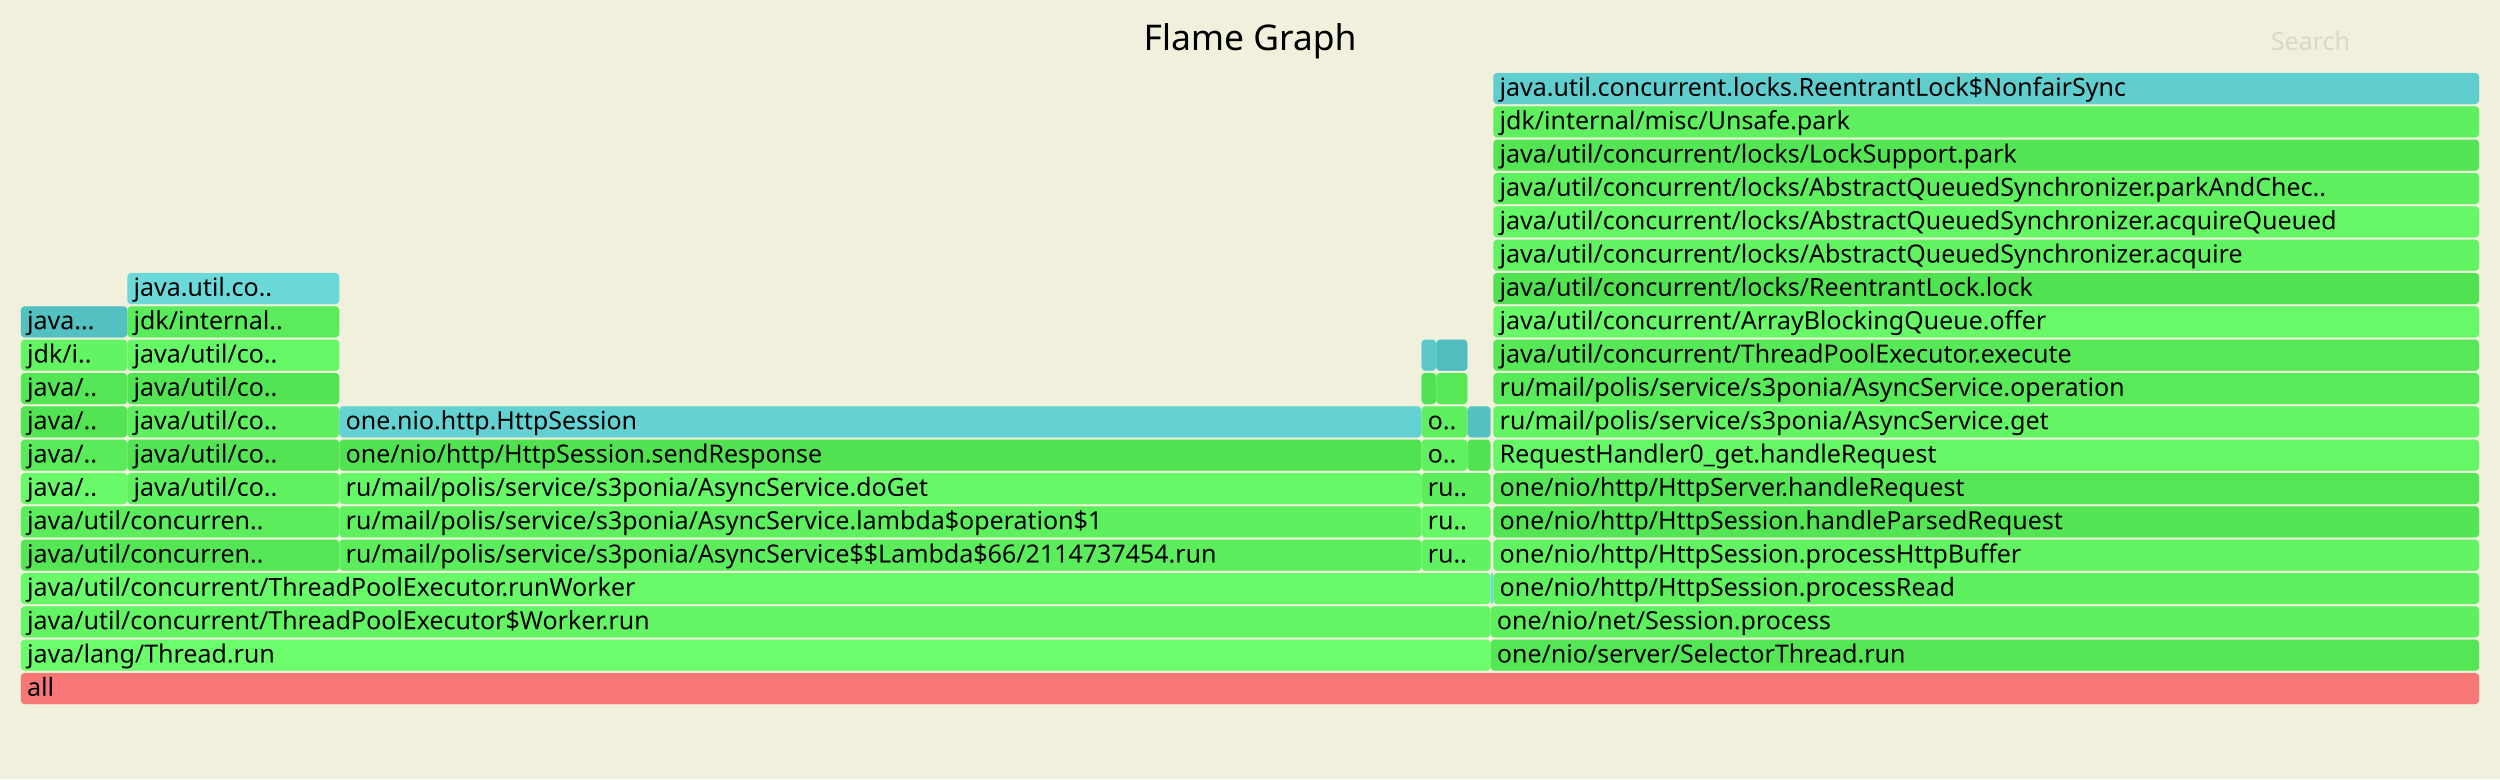
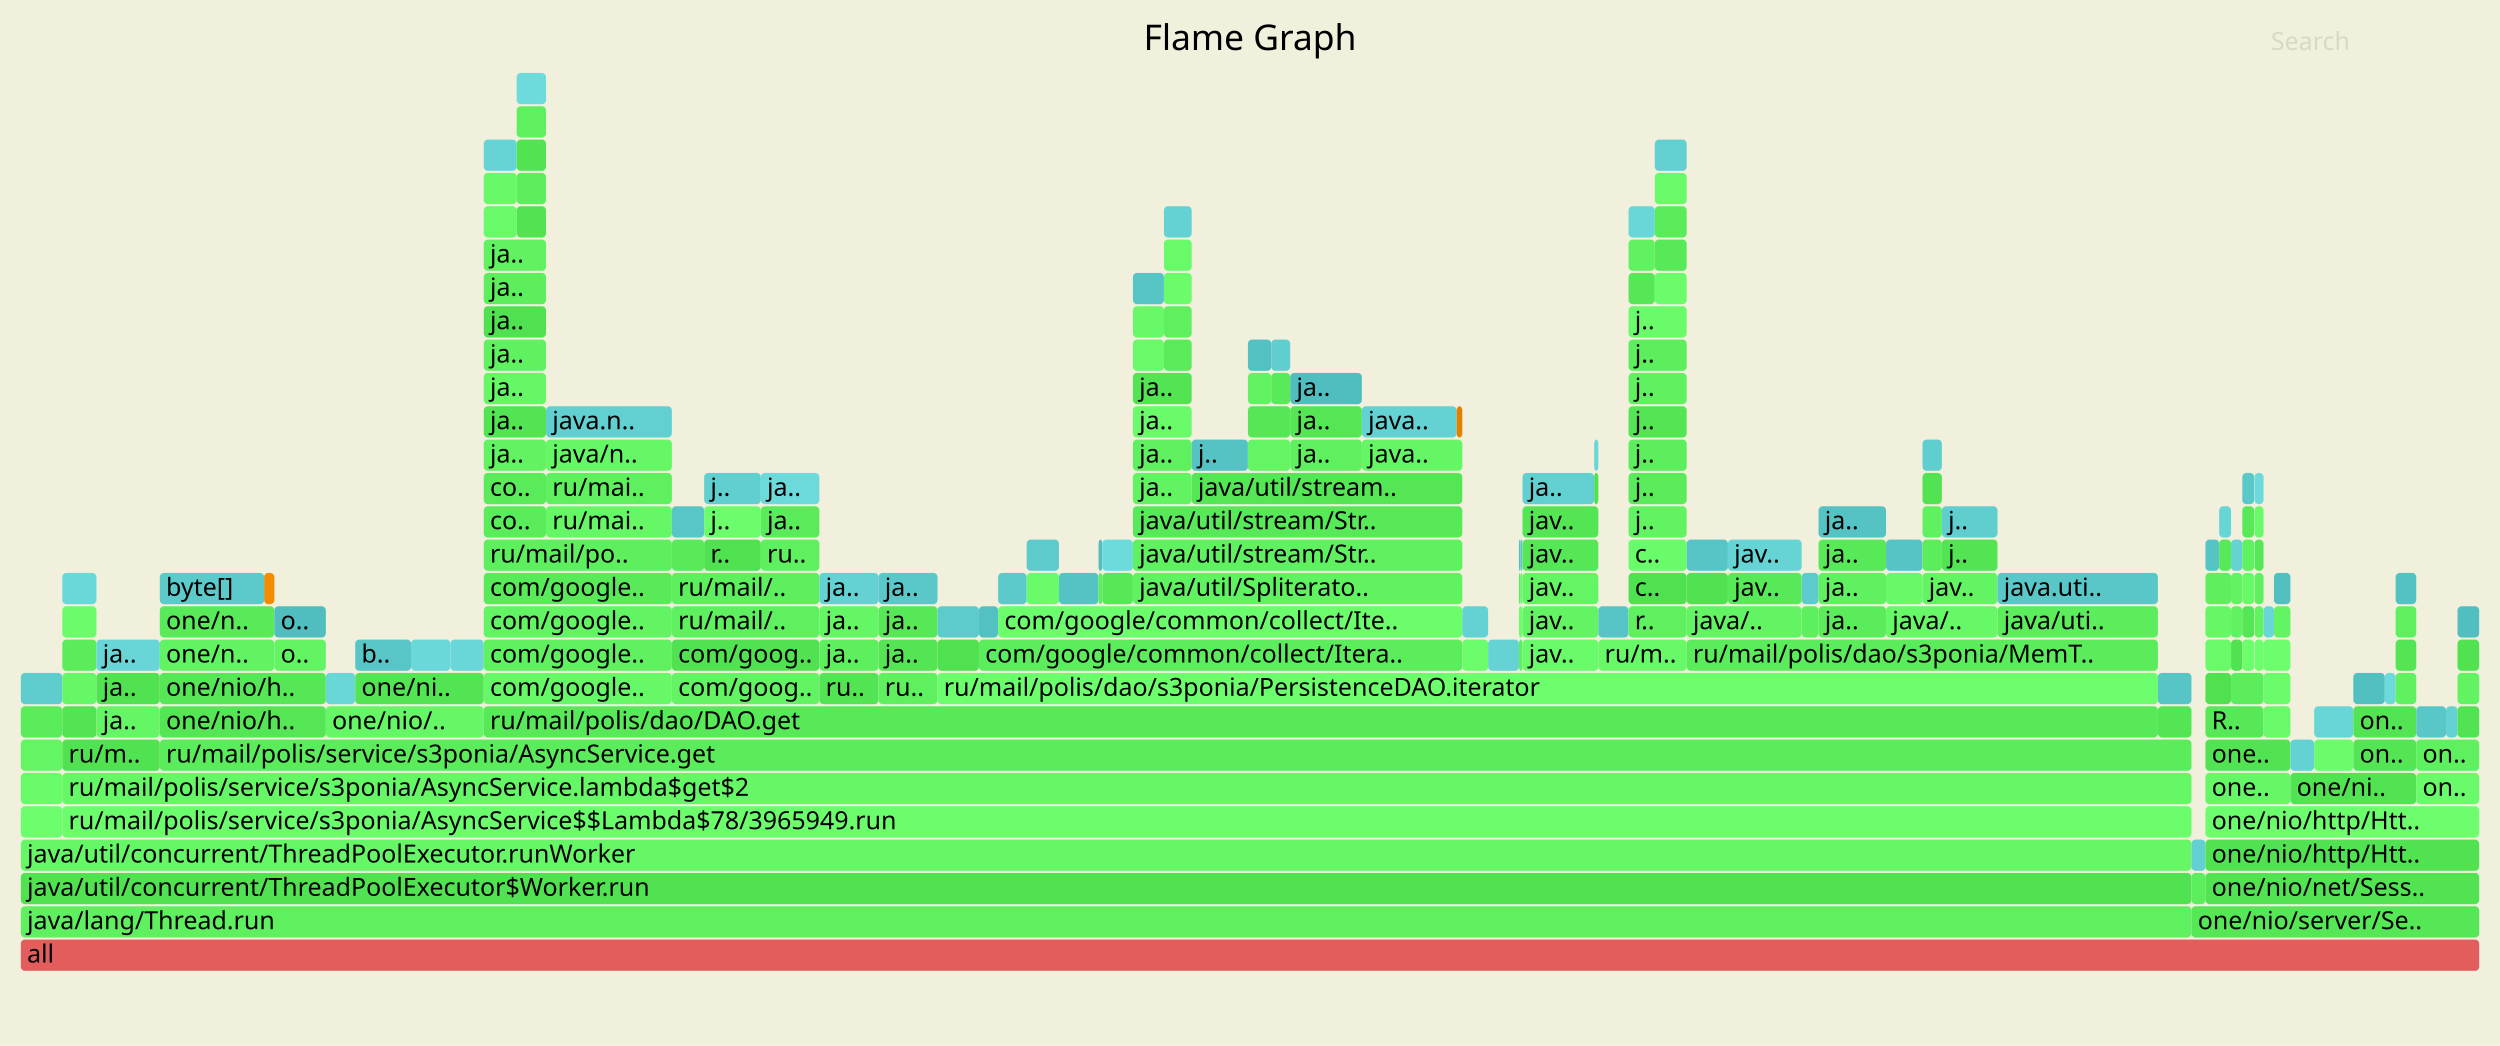
- <svg xmlns="http://www.w3.org/2000/svg" version="1.1" width="1200" height="374" viewBox="0 0 1200 374">
+ <svg xmlns="http://www.w3.org/2000/svg" version="1.1" width="1200" height="502" viewBox="0 0 1200 502">
  <style type="text/css">
	text { font-family:Verdana; font-size:12px; fill:rgb(0,0,0); }
	#search { opacity:0.1; cursor:pointer; }
	#search:hover, #search.show { opacity:1; }
	#subtitle { text-anchor:middle; font-color:rgb(160,160,160); }
	#title { text-anchor:middle; font-size:17px}
	#unzoom { cursor:pointer; }
	#frames &gt; *:hover { stroke:black; stroke-width:0.5; cursor:pointer; }
	.hide { display:none; }
	.parent { opacity:0.5; }
</style>
  <rect x="0" y="0" width="100%" height="100%" fill="rgb(240,240,220)" />
  <text id="title" x="600" y="24">Flame Graph</text>
-   <text id="details" x="10" y="357"> </text>
+   <text id="details" x="10" y="485"> </text>
  <text id="unzoom" x="10" y="24" class="hide">Reset Zoom</text>
  <text id="search" x="1090" y="24">Search</text>
-   <text id="matched" x="1090" y="357"> </text>
+   <text id="matched" x="1090" y="485"> </text>
  <g id="frames">
    <g>
-       <rect x="10.0" y="323.0" width="1180.0" height="15" fill="#f77777" rx="2" ry="2" />
-       <text x="13.0" y="334.0">all</text>
-     </g>
-     <g>
-       <rect x="10.0" y="307.0" width="705.5" height="15" fill="#6cfd6c" rx="2" ry="2" />
-       <text x="13.0" y="318.0">java/lang/Thread.run</text>
-     </g>
-     <g>
-       <rect x="10.0" y="291.0" width="705.5" height="15" fill="#64f564" rx="2" ry="2" />
-       <text x="13.0" y="302.0">java/util/concurrent/ThreadPoolExecutor$Worker.run</text>
-     </g>
-     <g>
-       <rect x="10.0" y="275.0" width="705.5" height="15" fill="#69fa69" rx="2" ry="2" />
-       <text x="13.0" y="286.0">java/util/concurrent/ThreadPoolExecutor.runWorker</text>
-     </g>
-     <g>
-       <rect x="10.0" y="259.0" width="152.9" height="15" fill="#55e655" rx="2" ry="2" />
-       <text x="13.0" y="270.0">java/util/concurren..</text>
-     </g>
-     <g>
-       <rect x="10.0" y="243.0" width="152.9" height="15" fill="#5ced5c" rx="2" ry="2" />
-       <text x="13.0" y="254.0">java/util/concurren..</text>
-     </g>
-     <g>
-       <rect x="10.0" y="227.0" width="51.1" height="15" fill="#69fa69" rx="2" ry="2" />
-       <text x="13.0" y="238.0">java/..</text>
-     </g>
-     <g>
-       <rect x="10.0" y="211.0" width="51.1" height="15" fill="#5aeb5a" rx="2" ry="2" />
-       <text x="13.0" y="222.0">java/..</text>
-     </g>
-     <g>
-       <rect x="10.0" y="195.0" width="51.1" height="15" fill="#53e453" rx="2" ry="2" />
-       <text x="13.0" y="206.0">java/..</text>
-     </g>
-     <g>
-       <rect x="10.0" y="179.0" width="51.1" height="15" fill="#55e655" rx="2" ry="2" />
-       <text x="13.0" y="190.0">java/..</text>
-     </g>
-     <g>
-       <rect x="10.0" y="163.0" width="51.1" height="15" fill="#63f463" rx="2" ry="2" />
-       <text x="13.0" y="174.0">jdk/i..</text>
-     </g>
-     <g>
-       <rect x="10.0" y="147.0" width="51.1" height="15" fill="#53c1c1" rx="2" ry="2" />
-       <text x="13.0" y="158.0">java...</text>
-     </g>
-     <g>
-       <rect x="61.1" y="227.0" width="101.8" height="15" fill="#60f160" rx="2" ry="2" />
-       <text x="64.1" y="238.0">java/util/co..</text>
-     </g>
-     <g>
-       <rect x="61.1" y="211.0" width="101.8" height="15" fill="#53e453" rx="2" ry="2" />
-       <text x="64.1" y="222.0">java/util/co..</text>
-     </g>
-     <g>
-       <rect x="61.1" y="195.0" width="101.8" height="15" fill="#5ff05f" rx="2" ry="2" />
-       <text x="64.1" y="206.0">java/util/co..</text>
-     </g>
-     <g>
-       <rect x="61.1" y="179.0" width="101.8" height="15" fill="#53e453" rx="2" ry="2" />
-       <text x="64.1" y="190.0">java/util/co..</text>
-     </g>
-     <g>
-       <rect x="61.1" y="163.0" width="101.8" height="15" fill="#66f766" rx="2" ry="2" />
-       <text x="64.1" y="174.0">java/util/co..</text>
-     </g>
-     <g>
-       <rect x="61.1" y="147.0" width="101.8" height="15" fill="#5bec5b" rx="2" ry="2" />
-       <text x="64.1" y="158.0">jdk/internal..</text>
-     </g>
-     <g>
-       <rect x="61.1" y="131.0" width="101.8" height="15" fill="#6bd9d9" rx="2" ry="2" />
-       <text x="64.1" y="142.0">java.util.co..</text>
-     </g>
-     <g>
-       <rect x="162.9" y="259.0" width="519.4" height="15" fill="#5ced5c" rx="2" ry="2" />
-       <text x="165.9" y="270.0">ru/mail/polis/service/s3ponia/AsyncService$$Lambda$66/2114737454.run</text>
-     </g>
-     <g>
-       <rect x="162.9" y="243.0" width="519.4" height="15" fill="#5ff05f" rx="2" ry="2" />
-       <text x="165.9" y="254.0">ru/mail/polis/service/s3ponia/AsyncService.lambda$operation$1</text>
-     </g>
-     <g>
-       <rect x="162.9" y="227.0" width="519.4" height="15" fill="#67f867" rx="2" ry="2" />
-       <text x="165.9" y="238.0">ru/mail/polis/service/s3ponia/AsyncService.doGet</text>
-     </g>
-     <g>
-       <rect x="162.9" y="211.0" width="519.4" height="15" fill="#51e251" rx="2" ry="2" />
-       <text x="165.9" y="222.0">one/nio/http/HttpSession.sendResponse</text>
-     </g>
-     <g>
-       <rect x="162.9" y="195.0" width="519.4" height="15" fill="#64d2d2" rx="2" ry="2" />
-       <text x="165.9" y="206.0">one.nio.http.HttpSession</text>
-     </g>
-     <g>
-       <rect x="682.3" y="259.0" width="33.2" height="15" fill="#61f261" rx="2" ry="2" />
-       <text x="685.3" y="270.0">ru..</text>
-     </g>
-     <g>
-       <rect x="682.3" y="243.0" width="33.2" height="15" fill="#67f867" rx="2" ry="2" />
-       <text x="685.3" y="254.0">ru..</text>
-     </g>
-     <g>
-       <rect x="682.3" y="227.0" width="33.2" height="15" fill="#5ced5c" rx="2" ry="2" />
-       <text x="685.3" y="238.0">ru..</text>
-     </g>
-     <g>
-       <rect x="682.3" y="211.0" width="22.1" height="15" fill="#60f160" rx="2" ry="2" />
-       <text x="685.3" y="222.0">o..</text>
-     </g>
-     <g>
-       <rect x="682.3" y="195.0" width="22.1" height="15" fill="#5ff05f" rx="2" ry="2" />
-       <text x="685.3" y="206.0">o..</text>
-     </g>
-     <g>
-       <rect x="682.3" y="179.0" width="7.1" height="15" fill="#51e251" rx="2" ry="2" />
-       <text x="685.3" y="190.0" />
-     </g>
-     <g>
-       <rect x="682.3" y="163.0" width="7.1" height="15" fill="#5bc9c9" rx="2" ry="2" />
-       <text x="685.3" y="174.0" />
-     </g>
-     <g>
-       <rect x="689.4" y="179.0" width="15.0" height="15" fill="#57e857" rx="2" ry="2" />
-       <text x="692.4" y="190.0" />
-     </g>
-     <g>
-       <rect x="689.4" y="163.0" width="15.0" height="15" fill="#50bebe" rx="2" ry="2" />
-       <text x="692.4" y="174.0" />
-     </g>
-     <g>
-       <rect x="704.4" y="211.0" width="11.1" height="15" fill="#52e352" rx="2" ry="2" />
-       <text x="707.4" y="222.0" />
-     </g>
-     <g>
-       <rect x="704.4" y="195.0" width="11.1" height="15" fill="#53c1c1" rx="2" ry="2" />
-       <text x="707.4" y="206.0" />
-     </g>
-     <g>
-       <rect x="715.5" y="307.0" width="474.5" height="15" fill="#55e655" rx="2" ry="2" />
-       <text x="718.5" y="318.0">one/nio/server/SelectorThread.run</text>
-     </g>
-     <g>
-       <rect x="715.5" y="291.0" width="474.5" height="15" fill="#5ff05f" rx="2" ry="2" />
-       <text x="718.5" y="302.0">one/nio/net/Session.process</text>
-     </g>
-     <g>
-       <rect x="715.5" y="275.0" width="1.3" height="15" fill="#6cdada" rx="2" ry="2" />
-       <text x="718.5" y="286.0" />
-     </g>
-     <g>
-       <rect x="716.8" y="275.0" width="473.2" height="15" fill="#5ff05f" rx="2" ry="2" />
-       <text x="719.8" y="286.0">one/nio/http/HttpSession.processRead</text>
-     </g>
-     <g>
-       <rect x="716.8" y="259.0" width="473.2" height="15" fill="#62f362" rx="2" ry="2" />
-       <text x="719.8" y="270.0">one/nio/http/HttpSession.processHttpBuffer</text>
-     </g>
-     <g>
-       <rect x="716.8" y="243.0" width="473.2" height="15" fill="#54e554" rx="2" ry="2" />
-       <text x="719.8" y="254.0">one/nio/http/HttpSession.handleParsedRequest</text>
-     </g>
-     <g>
-       <rect x="716.8" y="227.0" width="473.2" height="15" fill="#55e655" rx="2" ry="2" />
-       <text x="719.8" y="238.0">one/nio/http/HttpServer.handleRequest</text>
-     </g>
-     <g>
-       <rect x="716.8" y="211.0" width="473.2" height="15" fill="#66f766" rx="2" ry="2" />
-       <text x="719.8" y="222.0">RequestHandler0_get.handleRequest</text>
-     </g>
-     <g>
-       <rect x="716.8" y="195.0" width="473.2" height="15" fill="#64f564" rx="2" ry="2" />
-       <text x="719.8" y="206.0">ru/mail/polis/service/s3ponia/AsyncService.get</text>
-     </g>
-     <g>
-       <rect x="716.8" y="179.0" width="473.2" height="15" fill="#59ea59" rx="2" ry="2" />
-       <text x="719.8" y="190.0">ru/mail/polis/service/s3ponia/AsyncService.operation</text>
-     </g>
-     <g>
-       <rect x="716.8" y="163.0" width="473.2" height="15" fill="#57e857" rx="2" ry="2" />
-       <text x="719.8" y="174.0">java/util/concurrent/ThreadPoolExecutor.execute</text>
-     </g>
-     <g>
-       <rect x="716.8" y="147.0" width="473.2" height="15" fill="#68f968" rx="2" ry="2" />
-       <text x="719.8" y="158.0">java/util/concurrent/ArrayBlockingQueue.offer</text>
-     </g>
-     <g>
-       <rect x="716.8" y="131.0" width="473.2" height="15" fill="#51e251" rx="2" ry="2" />
-       <text x="719.8" y="142.0">java/util/concurrent/locks/ReentrantLock.lock</text>
-     </g>
-     <g>
-       <rect x="716.8" y="115.0" width="473.2" height="15" fill="#62f362" rx="2" ry="2" />
-       <text x="719.8" y="126.0">java/util/concurrent/locks/AbstractQueuedSynchronizer.acquire</text>
-     </g>
-     <g>
-       <rect x="716.8" y="99.0" width="473.2" height="15" fill="#66f766" rx="2" ry="2" />
-       <text x="719.8" y="110.0">java/util/concurrent/locks/AbstractQueuedSynchronizer.acquireQueued</text>
-     </g>
-     <g>
-       <rect x="716.8" y="83.0" width="473.2" height="15" fill="#5eef5e" rx="2" ry="2" />
-       <text x="719.8" y="94.0">java/util/concurrent/locks/AbstractQueuedSynchronizer.parkAndChec..</text>
-     </g>
-     <g>
-       <rect x="716.8" y="67.0" width="473.2" height="15" fill="#54e554" rx="2" ry="2" />
-       <text x="719.8" y="78.0">java/util/concurrent/locks/LockSupport.park</text>
-     </g>
-     <g>
-       <rect x="716.8" y="51.0" width="473.2" height="15" fill="#5ff05f" rx="2" ry="2" />
-       <text x="719.8" y="62.0">jdk/internal/misc/Unsafe.park</text>
-     </g>
-     <g>
-       <rect x="716.8" y="35.0" width="473.2" height="15" fill="#60cece" rx="2" ry="2" />
-       <text x="719.8" y="46.0">java.util.concurrent.locks.ReentrantLock$NonfairSync</text>
+       <rect x="10.0" y="451.0" width="1180.0" height="15" fill="#e35d5d" rx="2" ry="2" />
+       <text x="13.0" y="462.0">all</text>
+     </g>
+     <g>
+       <rect x="10.0" y="435.0" width="1041.9" height="15" fill="#5ff05f" rx="2" ry="2" />
+       <text x="13.0" y="446.0">java/lang/Thread.run</text>
+     </g>
+     <g>
+       <rect x="10.0" y="419.0" width="1041.9" height="15" fill="#51e251" rx="2" ry="2" />
+       <text x="13.0" y="430.0">java/util/concurrent/ThreadPoolExecutor$Worker.run</text>
+     </g>
+     <g>
+       <rect x="10.0" y="403.0" width="1041.9" height="15" fill="#66f766" rx="2" ry="2" />
+       <text x="13.0" y="414.0">java/util/concurrent/ThreadPoolExecutor.runWorker</text>
+     </g>
+     <g>
+       <rect x="10.0" y="387.0" width="19.9" height="15" fill="#6dfe6d" rx="2" ry="2" />
+       <text x="13.0" y="398.0" />
+     </g>
+     <g>
+       <rect x="10.0" y="371.0" width="19.9" height="15" fill="#6afb6a" rx="2" ry="2" />
+       <text x="13.0" y="382.0" />
+     </g>
+     <g>
+       <rect x="10.0" y="355.0" width="19.9" height="15" fill="#64f564" rx="2" ry="2" />
+       <text x="13.0" y="366.0" />
+     </g>
+     <g>
+       <rect x="10.0" y="339.0" width="19.9" height="15" fill="#5bec5b" rx="2" ry="2" />
+       <text x="13.0" y="350.0" />
+     </g>
+     <g>
+       <rect x="10.0" y="323.0" width="19.9" height="15" fill="#5fcdcd" rx="2" ry="2" />
+       <text x="13.0" y="334.0" />
+     </g>
+     <g>
+       <rect x="29.9" y="387.0" width="1022.0" height="15" fill="#6cfd6c" rx="2" ry="2" />
+       <text x="32.9" y="398.0">ru/mail/polis/service/s3ponia/AsyncService$$Lambda$78/3965949.run</text>
+     </g>
+     <g>
+       <rect x="29.9" y="371.0" width="1022.0" height="15" fill="#66f766" rx="2" ry="2" />
+       <text x="32.9" y="382.0">ru/mail/polis/service/s3ponia/AsyncService.lambda$get$2</text>
+     </g>
+     <g>
+       <rect x="29.9" y="355.0" width="46.8" height="15" fill="#51e251" rx="2" ry="2" />
+       <text x="32.9" y="366.0">ru/m..</text>
+     </g>
+     <g>
+       <rect x="29.9" y="339.0" width="16.4" height="15" fill="#53e453" rx="2" ry="2" />
+       <text x="32.9" y="350.0" />
+     </g>
+     <g>
+       <rect x="29.9" y="323.0" width="16.4" height="15" fill="#66f766" rx="2" ry="2" />
+       <text x="32.9" y="334.0" />
+     </g>
+     <g>
+       <rect x="29.9" y="307.0" width="16.4" height="15" fill="#5bec5b" rx="2" ry="2" />
+       <text x="32.9" y="318.0" />
+     </g>
+     <g>
+       <rect x="29.9" y="291.0" width="16.4" height="15" fill="#6bfc6b" rx="2" ry="2" />
+       <text x="32.9" y="302.0" />
+     </g>
+     <g>
+       <rect x="29.9" y="275.0" width="16.4" height="15" fill="#6ad8d8" rx="2" ry="2" />
+       <text x="32.9" y="286.0" />
+     </g>
+     <g>
+       <rect x="46.3" y="339.0" width="30.4" height="15" fill="#65f665" rx="2" ry="2" />
+       <text x="49.3" y="350.0">ja..</text>
+     </g>
+     <g>
+       <rect x="46.3" y="323.0" width="30.4" height="15" fill="#51e251" rx="2" ry="2" />
+       <text x="49.3" y="334.0">ja..</text>
+     </g>
+     <g>
+       <rect x="46.3" y="307.0" width="30.4" height="15" fill="#68d6d6" rx="2" ry="2" />
+       <text x="49.3" y="318.0">ja..</text>
+     </g>
+     <g>
+       <rect x="76.7" y="355.0" width="975.2" height="15" fill="#5bec5b" rx="2" ry="2" />
+       <text x="79.7" y="366.0">ru/mail/polis/service/s3ponia/AsyncService.get</text>
+     </g>
+     <g>
+       <rect x="76.7" y="339.0" width="79.7" height="15" fill="#55e655" rx="2" ry="2" />
+       <text x="79.7" y="350.0">one/nio/h..</text>
+     </g>
+     <g>
+       <rect x="76.7" y="323.0" width="79.7" height="15" fill="#56e756" rx="2" ry="2" />
+       <text x="79.7" y="334.0">one/nio/h..</text>
+     </g>
+     <g>
+       <rect x="76.7" y="307.0" width="55.0" height="15" fill="#62f362" rx="2" ry="2" />
+       <text x="79.7" y="318.0">one/n..</text>
+     </g>
+     <g>
+       <rect x="76.7" y="291.0" width="55.0" height="15" fill="#59ea59" rx="2" ry="2" />
+       <text x="79.7" y="302.0">one/n..</text>
+     </g>
+     <g>
+       <rect x="76.7" y="275.0" width="50.1" height="15" fill="#5ccaca" rx="2" ry="2" />
+       <text x="79.7" y="286.0">byte[]</text>
+     </g>
+     <g>
+       <rect x="126.8" y="275.0" width="4.9" height="15" fill="#f18d00" rx="2" ry="2" />
+       <text x="129.8" y="286.0" />
+     </g>
+     <g>
+       <rect x="131.7" y="307.0" width="24.7" height="15" fill="#63f463" rx="2" ry="2" />
+       <text x="134.7" y="318.0">o..</text>
+     </g>
+     <g>
+       <rect x="131.7" y="291.0" width="24.7" height="15" fill="#50bebe" rx="2" ry="2" />
+       <text x="134.7" y="302.0">o..</text>
+     </g>
+     <g>
+       <rect x="156.4" y="339.0" width="75.8" height="15" fill="#66f766" rx="2" ry="2" />
+       <text x="159.4" y="350.0">one/nio/..</text>
+     </g>
+     <g>
+       <rect x="156.4" y="323.0" width="14.1" height="15" fill="#69d7d7" rx="2" ry="2" />
+       <text x="159.4" y="334.0" />
+     </g>
+     <g>
+       <rect x="170.5" y="323.0" width="61.7" height="15" fill="#53e453" rx="2" ry="2" />
+       <text x="173.5" y="334.0">one/ni..</text>
+     </g>
+     <g>
+       <rect x="170.5" y="307.0" width="26.8" height="15" fill="#58c6c6" rx="2" ry="2" />
+       <text x="173.5" y="318.0">b..</text>
+     </g>
+     <g>
+       <rect x="197.3" y="307.0" width="18.9" height="15" fill="#6ad8d8" rx="2" ry="2" />
+       <text x="200.3" y="318.0" />
+     </g>
+     <g>
+       <rect x="216.2" y="307.0" width="16.0" height="15" fill="#69d7d7" rx="2" ry="2" />
+       <text x="219.2" y="318.0" />
+     </g>
+     <g>
+       <rect x="232.2" y="339.0" width="803.6" height="15" fill="#58e958" rx="2" ry="2" />
+       <text x="235.2" y="350.0">ru/mail/polis/dao/DAO.get</text>
+     </g>
+     <g>
+       <rect x="232.2" y="323.0" width="90.3" height="15" fill="#67f867" rx="2" ry="2" />
+       <text x="235.2" y="334.0">com/google..</text>
+     </g>
+     <g>
+       <rect x="232.2" y="307.0" width="90.3" height="15" fill="#60f160" rx="2" ry="2" />
+       <text x="235.2" y="318.0">com/google..</text>
+     </g>
+     <g>
+       <rect x="232.2" y="291.0" width="90.3" height="15" fill="#63f463" rx="2" ry="2" />
+       <text x="235.2" y="302.0">com/google..</text>
+     </g>
+     <g>
+       <rect x="232.2" y="275.0" width="90.3" height="15" fill="#59ea59" rx="2" ry="2" />
+       <text x="235.2" y="286.0">com/google..</text>
+     </g>
+     <g>
+       <rect x="232.2" y="259.0" width="90.3" height="15" fill="#5eef5e" rx="2" ry="2" />
+       <text x="235.2" y="270.0">ru/mail/po..</text>
+     </g>
+     <g>
+       <rect x="232.2" y="243.0" width="29.9" height="15" fill="#5bec5b" rx="2" ry="2" />
+       <text x="235.2" y="254.0">co..</text>
+     </g>
+     <g>
+       <rect x="232.2" y="227.0" width="29.9" height="15" fill="#5aeb5a" rx="2" ry="2" />
+       <text x="235.2" y="238.0">co..</text>
+     </g>
+     <g>
+       <rect x="232.2" y="211.0" width="29.9" height="15" fill="#62f362" rx="2" ry="2" />
+       <text x="235.2" y="222.0">ja..</text>
+     </g>
+     <g>
+       <rect x="232.2" y="195.0" width="29.9" height="15" fill="#53e453" rx="2" ry="2" />
+       <text x="235.2" y="206.0">ja..</text>
+     </g>
+     <g>
+       <rect x="232.2" y="179.0" width="29.9" height="15" fill="#66f766" rx="2" ry="2" />
+       <text x="235.2" y="190.0">ja..</text>
+     </g>
+     <g>
+       <rect x="232.2" y="163.0" width="29.9" height="15" fill="#60f160" rx="2" ry="2" />
+       <text x="235.2" y="174.0">ja..</text>
+     </g>
+     <g>
+       <rect x="232.2" y="147.0" width="29.9" height="15" fill="#50e150" rx="2" ry="2" />
+       <text x="235.2" y="158.0">ja..</text>
+     </g>
+     <g>
+       <rect x="232.2" y="131.0" width="29.9" height="15" fill="#5dee5d" rx="2" ry="2" />
+       <text x="235.2" y="142.0">ja..</text>
+     </g>
+     <g>
+       <rect x="232.2" y="115.0" width="29.9" height="15" fill="#61f261" rx="2" ry="2" />
+       <text x="235.2" y="126.0">ja..</text>
+     </g>
+     <g>
+       <rect x="232.2" y="99.0" width="15.8" height="15" fill="#69fa69" rx="2" ry="2" />
+       <text x="235.2" y="110.0" />
+     </g>
+     <g>
+       <rect x="232.2" y="83.0" width="15.8" height="15" fill="#68f968" rx="2" ry="2" />
+       <text x="235.2" y="94.0" />
+     </g>
+     <g>
+       <rect x="232.2" y="67.0" width="15.8" height="15" fill="#66d4d4" rx="2" ry="2" />
+       <text x="235.2" y="78.0" />
+     </g>
+     <g>
+       <rect x="248.0" y="99.0" width="14.1" height="15" fill="#52e352" rx="2" ry="2" />
+       <text x="251.0" y="110.0" />
+     </g>
+     <g>
+       <rect x="248.0" y="83.0" width="14.1" height="15" fill="#5dee5d" rx="2" ry="2" />
+       <text x="251.0" y="94.0" />
+     </g>
+     <g>
+       <rect x="248.0" y="67.0" width="14.1" height="15" fill="#52e352" rx="2" ry="2" />
+       <text x="251.0" y="78.0" />
+     </g>
+     <g>
+       <rect x="248.0" y="51.0" width="14.1" height="15" fill="#5ff05f" rx="2" ry="2" />
+       <text x="251.0" y="62.0" />
+     </g>
+     <g>
+       <rect x="248.0" y="35.0" width="14.1" height="15" fill="#6ddbdb" rx="2" ry="2" />
+       <text x="251.0" y="46.0" />
+     </g>
+     <g>
+       <rect x="262.1" y="243.0" width="60.4" height="15" fill="#66f766" rx="2" ry="2" />
+       <text x="265.1" y="254.0">ru/mai..</text>
+     </g>
+     <g>
+       <rect x="262.1" y="227.0" width="60.4" height="15" fill="#5ff05f" rx="2" ry="2" />
+       <text x="265.1" y="238.0">ru/mai..</text>
+     </g>
+     <g>
+       <rect x="262.1" y="211.0" width="60.4" height="15" fill="#66f766" rx="2" ry="2" />
+       <text x="265.1" y="222.0">java/n..</text>
+     </g>
+     <g>
+       <rect x="262.1" y="195.0" width="60.4" height="15" fill="#62d0d0" rx="2" ry="2" />
+       <text x="265.1" y="206.0">java.n..</text>
+     </g>
+     <g>
+       <rect x="322.5" y="323.0" width="70.8" height="15" fill="#63f463" rx="2" ry="2" />
+       <text x="325.5" y="334.0">com/goog..</text>
+     </g>
+     <g>
+       <rect x="322.5" y="307.0" width="70.8" height="15" fill="#51e251" rx="2" ry="2" />
+       <text x="325.5" y="318.0">com/goog..</text>
+     </g>
+     <g>
+       <rect x="322.5" y="291.0" width="70.8" height="15" fill="#5ff05f" rx="2" ry="2" />
+       <text x="325.5" y="302.0">ru/mail/..</text>
+     </g>
+     <g>
+       <rect x="322.5" y="275.0" width="70.8" height="15" fill="#5eef5e" rx="2" ry="2" />
+       <text x="325.5" y="286.0">ru/mail/..</text>
+     </g>
+     <g>
+       <rect x="322.5" y="259.0" width="15.5" height="15" fill="#59ea59" rx="2" ry="2" />
+       <text x="325.5" y="270.0" />
+     </g>
+     <g>
+       <rect x="322.5" y="243.0" width="15.5" height="15" fill="#58c6c6" rx="2" ry="2" />
+       <text x="325.5" y="254.0" />
+     </g>
+     <g>
+       <rect x="338.0" y="259.0" width="27.2" height="15" fill="#50e150" rx="2" ry="2" />
+       <text x="341.0" y="270.0">r..</text>
+     </g>
+     <g>
+       <rect x="338.0" y="243.0" width="27.2" height="15" fill="#6cfd6c" rx="2" ry="2" />
+       <text x="341.0" y="254.0">j..</text>
+     </g>
+     <g>
+       <rect x="338.0" y="227.0" width="27.2" height="15" fill="#61cfcf" rx="2" ry="2" />
+       <text x="341.0" y="238.0">j..</text>
+     </g>
+     <g>
+       <rect x="365.2" y="259.0" width="28.1" height="15" fill="#5ff05f" rx="2" ry="2" />
+       <text x="368.2" y="270.0">ru..</text>
+     </g>
+     <g>
+       <rect x="365.2" y="243.0" width="28.1" height="15" fill="#5aeb5a" rx="2" ry="2" />
+       <text x="368.2" y="254.0">ja..</text>
+     </g>
+     <g>
+       <rect x="365.2" y="227.0" width="28.1" height="15" fill="#6cdada" rx="2" ry="2" />
+       <text x="368.2" y="238.0">ja..</text>
+     </g>
+     <g>
+       <rect x="393.3" y="323.0" width="28.4" height="15" fill="#53e453" rx="2" ry="2" />
+       <text x="396.3" y="334.0">ru..</text>
+     </g>
+     <g>
+       <rect x="393.3" y="307.0" width="28.4" height="15" fill="#5eef5e" rx="2" ry="2" />
+       <text x="396.3" y="318.0">ja..</text>
+     </g>
+     <g>
+       <rect x="393.3" y="291.0" width="28.4" height="15" fill="#65f665" rx="2" ry="2" />
+       <text x="396.3" y="302.0">ja..</text>
+     </g>
+     <g>
+       <rect x="393.3" y="275.0" width="28.4" height="15" fill="#64d2d2" rx="2" ry="2" />
+       <text x="396.3" y="286.0">ja..</text>
+     </g>
+     <g>
+       <rect x="421.7" y="323.0" width="28.3" height="15" fill="#5ff05f" rx="2" ry="2" />
+       <text x="424.7" y="334.0">ru..</text>
+     </g>
+     <g>
+       <rect x="421.7" y="307.0" width="28.3" height="15" fill="#54e554" rx="2" ry="2" />
+       <text x="424.7" y="318.0">ja..</text>
+     </g>
+     <g>
+       <rect x="421.7" y="291.0" width="28.3" height="15" fill="#57e857" rx="2" ry="2" />
+       <text x="424.7" y="302.0">ja..</text>
+     </g>
+     <g>
+       <rect x="421.7" y="275.0" width="28.3" height="15" fill="#5ac8c8" rx="2" ry="2" />
+       <text x="424.7" y="286.0">ja..</text>
+     </g>
+     <g>
+       <rect x="450.0" y="323.0" width="585.8" height="15" fill="#6dfe6d" rx="2" ry="2" />
+       <text x="453.0" y="334.0">ru/mail/polis/dao/s3ponia/PersistenceDAO.iterator</text>
+     </g>
+     <g>
+       <rect x="450.0" y="307.0" width="19.9" height="15" fill="#50e150" rx="2" ry="2" />
+       <text x="453.0" y="318.0" />
+     </g>
+     <g>
+       <rect x="450.0" y="291.0" width="19.9" height="15" fill="#5dcbcb" rx="2" ry="2" />
+       <text x="453.0" y="302.0" />
+     </g>
+     <g>
+       <rect x="469.9" y="307.0" width="232.0" height="15" fill="#5ced5c" rx="2" ry="2" />
+       <text x="472.9" y="318.0">com/google/common/collect/Itera..</text>
+     </g>
+     <g>
+       <rect x="469.9" y="291.0" width="9.2" height="15" fill="#53c1c1" rx="2" ry="2" />
+       <text x="472.9" y="302.0" />
+     </g>
+     <g>
+       <rect x="479.1" y="291.0" width="222.8" height="15" fill="#6cfd6c" rx="2" ry="2" />
+       <text x="482.1" y="302.0">com/google/common/collect/Ite..</text>
+     </g>
+     <g>
+       <rect x="479.1" y="275.0" width="13.7" height="15" fill="#5ccaca" rx="2" ry="2" />
+       <text x="482.1" y="286.0" />
+     </g>
+     <g>
+       <rect x="492.8" y="275.0" width="15.5" height="15" fill="#6afb6a" rx="2" ry="2" />
+       <text x="495.8" y="286.0" />
+     </g>
+     <g>
+       <rect x="492.8" y="259.0" width="15.5" height="15" fill="#5dcbcb" rx="2" ry="2" />
+       <text x="495.8" y="270.0" />
+     </g>
+     <g>
+       <rect x="508.3" y="275.0" width="19.0" height="15" fill="#55c3c3" rx="2" ry="2" />
+       <text x="511.3" y="286.0" />
+     </g>
+     <g>
+       <rect x="527.3" y="275.0" width="1.8" height="15" fill="#5eef5e" rx="2" ry="2" />
+       <text x="530.3" y="286.0" />
+     </g>
+     <g>
+       <rect x="527.3" y="259.0" width="1.8" height="15" fill="#52c0c0" rx="2" ry="2" />
+       <text x="530.3" y="270.0" />
+     </g>
+     <g>
+       <rect x="529.1" y="275.0" width="14.7" height="15" fill="#57e857" rx="2" ry="2" />
+       <text x="532.1" y="286.0" />
+     </g>
+     <g>
+       <rect x="529.1" y="259.0" width="14.7" height="15" fill="#6ddbdb" rx="2" ry="2" />
+       <text x="532.1" y="270.0" />
+     </g>
+     <g>
+       <rect x="543.8" y="275.0" width="158.1" height="15" fill="#61f261" rx="2" ry="2" />
+       <text x="546.8" y="286.0">java/util/Spliterato..</text>
+     </g>
+     <g>
+       <rect x="543.8" y="259.0" width="158.1" height="15" fill="#60f160" rx="2" ry="2" />
+       <text x="546.8" y="270.0">java/util/stream/Str..</text>
+     </g>
+     <g>
+       <rect x="543.8" y="243.0" width="158.1" height="15" fill="#58e958" rx="2" ry="2" />
+       <text x="546.8" y="254.0">java/util/stream/Str..</text>
+     </g>
+     <g>
+       <rect x="543.8" y="227.0" width="28.2" height="15" fill="#62f362" rx="2" ry="2" />
+       <text x="546.8" y="238.0">ja..</text>
+     </g>
+     <g>
+       <rect x="543.8" y="211.0" width="28.2" height="15" fill="#5ff05f" rx="2" ry="2" />
+       <text x="546.8" y="222.0">ja..</text>
+     </g>
+     <g>
+       <rect x="543.8" y="195.0" width="28.2" height="15" fill="#6afb6a" rx="2" ry="2" />
+       <text x="546.8" y="206.0">ja..</text>
+     </g>
+     <g>
+       <rect x="543.8" y="179.0" width="28.2" height="15" fill="#53e453" rx="2" ry="2" />
+       <text x="546.8" y="190.0">ja..</text>
+     </g>
+     <g>
+       <rect x="543.8" y="163.0" width="14.9" height="15" fill="#69fa69" rx="2" ry="2" />
+       <text x="546.8" y="174.0" />
+     </g>
+     <g>
+       <rect x="543.8" y="147.0" width="14.9" height="15" fill="#68f968" rx="2" ry="2" />
+       <text x="546.8" y="158.0" />
+     </g>
+     <g>
+       <rect x="543.8" y="131.0" width="14.9" height="15" fill="#57c5c5" rx="2" ry="2" />
+       <text x="546.8" y="142.0" />
+     </g>
+     <g>
+       <rect x="558.7" y="163.0" width="13.3" height="15" fill="#5aeb5a" rx="2" ry="2" />
+       <text x="561.7" y="174.0" />
+     </g>
+     <g>
+       <rect x="558.7" y="147.0" width="13.3" height="15" fill="#5ff05f" rx="2" ry="2" />
+       <text x="561.7" y="158.0" />
+     </g>
+     <g>
+       <rect x="558.7" y="131.0" width="13.3" height="15" fill="#6bfc6b" rx="2" ry="2" />
+       <text x="561.7" y="142.0" />
+     </g>
+     <g>
+       <rect x="558.7" y="115.0" width="13.3" height="15" fill="#69fa69" rx="2" ry="2" />
+       <text x="561.7" y="126.0" />
+     </g>
+     <g>
+       <rect x="558.7" y="99.0" width="13.3" height="15" fill="#64d2d2" rx="2" ry="2" />
+       <text x="561.7" y="110.0" />
+     </g>
+     <g>
+       <rect x="572.0" y="227.0" width="129.9" height="15" fill="#55e655" rx="2" ry="2" />
+       <text x="575.0" y="238.0">java/util/stream..</text>
+     </g>
+     <g>
+       <rect x="572.0" y="211.0" width="27.0" height="15" fill="#55c3c3" rx="2" ry="2" />
+       <text x="575.0" y="222.0">j..</text>
+     </g>
+     <g>
+       <rect x="599.0" y="211.0" width="20.3" height="15" fill="#64f564" rx="2" ry="2" />
+       <text x="602.0" y="222.0" />
+     </g>
+     <g>
+       <rect x="599.0" y="195.0" width="20.3" height="15" fill="#56e756" rx="2" ry="2" />
+       <text x="602.0" y="206.0" />
+     </g>
+     <g>
+       <rect x="599.0" y="179.0" width="11.2" height="15" fill="#62f362" rx="2" ry="2" />
+       <text x="602.0" y="190.0" />
+     </g>
+     <g>
+       <rect x="599.0" y="163.0" width="11.2" height="15" fill="#53c1c1" rx="2" ry="2" />
+       <text x="602.0" y="174.0" />
+     </g>
+     <g>
+       <rect x="610.2" y="179.0" width="9.1" height="15" fill="#59ea59" rx="2" ry="2" />
+       <text x="613.2" y="190.0" />
+     </g>
+     <g>
+       <rect x="610.2" y="163.0" width="9.1" height="15" fill="#60cece" rx="2" ry="2" />
+       <text x="613.2" y="174.0" />
+     </g>
+     <g>
+       <rect x="619.3" y="211.0" width="34.4" height="15" fill="#5ff05f" rx="2" ry="2" />
+       <text x="622.3" y="222.0">ja..</text>
+     </g>
+     <g>
+       <rect x="619.3" y="195.0" width="34.4" height="15" fill="#55e655" rx="2" ry="2" />
+       <text x="622.3" y="206.0">ja..</text>
+     </g>
+     <g>
+       <rect x="619.3" y="179.0" width="34.4" height="15" fill="#50bebe" rx="2" ry="2" />
+       <text x="622.3" y="190.0">ja..</text>
+     </g>
+     <g>
+       <rect x="653.7" y="211.0" width="48.2" height="15" fill="#65f665" rx="2" ry="2" />
+       <text x="656.7" y="222.0">java..</text>
+     </g>
+     <g>
+       <rect x="653.7" y="195.0" width="45.5" height="15" fill="#64d2d2" rx="2" ry="2" />
+       <text x="656.7" y="206.0">java..</text>
+     </g>
+     <g>
+       <rect x="699.2" y="195.0" width="2.7" height="15" fill="#e48000" rx="2" ry="2" />
+       <text x="702.2" y="206.0" />
+     </g>
+     <g>
+       <rect x="701.9" y="307.0" width="12.4" height="15" fill="#6cfd6c" rx="2" ry="2" />
+       <text x="704.9" y="318.0" />
+     </g>
+     <g>
+       <rect x="701.9" y="291.0" width="12.4" height="15" fill="#64d2d2" rx="2" ry="2" />
+       <text x="704.9" y="302.0" />
+     </g>
+     <g>
+       <rect x="714.3" y="307.0" width="14.8" height="15" fill="#65d3d3" rx="2" ry="2" />
+       <text x="717.3" y="318.0" />
+     </g>
+     <g>
+       <rect x="729.1" y="307.0" width="1.7" height="15" fill="#5ff05f" rx="2" ry="2" />
+       <text x="732.1" y="318.0" />
+     </g>
+     <g>
+       <rect x="729.1" y="291.0" width="1.7" height="15" fill="#6cfd6c" rx="2" ry="2" />
+       <text x="732.1" y="302.0" />
+     </g>
+     <g>
+       <rect x="729.1" y="275.0" width="0.8" height="15" fill="#59ea59" rx="2" ry="2" />
+       <text x="732.1" y="286.0" />
+     </g>
+     <g>
+       <rect x="729.1" y="259.0" width="0.8" height="15" fill="#50bebe" rx="2" ry="2" />
+       <text x="732.1" y="270.0" />
+     </g>
+     <g>
+       <rect x="729.9" y="275.0" width="0.9" height="15" fill="#68f968" rx="2" ry="2" />
+       <text x="732.9" y="286.0" />
+     </g>
+     <g>
+       <rect x="729.9" y="259.0" width="0.9" height="15" fill="#5dcbcb" rx="2" ry="2" />
+       <text x="732.9" y="270.0" />
+     </g>
+     <g>
+       <rect x="730.8" y="307.0" width="36.4" height="15" fill="#6afb6a" rx="2" ry="2" />
+       <text x="733.8" y="318.0">jav..</text>
+     </g>
+     <g>
+       <rect x="730.8" y="291.0" width="36.4" height="15" fill="#63f463" rx="2" ry="2" />
+       <text x="733.8" y="302.0">jav..</text>
+     </g>
+     <g>
+       <rect x="730.8" y="275.0" width="36.4" height="15" fill="#64f564" rx="2" ry="2" />
+       <text x="733.8" y="286.0">jav..</text>
+     </g>
+     <g>
+       <rect x="730.8" y="259.0" width="36.4" height="15" fill="#56e756" rx="2" ry="2" />
+       <text x="733.8" y="270.0">jav..</text>
+     </g>
+     <g>
+       <rect x="730.8" y="243.0" width="36.4" height="15" fill="#54e554" rx="2" ry="2" />
+       <text x="733.8" y="254.0">jav..</text>
+     </g>
+     <g>
+       <rect x="730.8" y="227.0" width="34.4" height="15" fill="#62d0d0" rx="2" ry="2" />
+       <text x="733.8" y="238.0">ja..</text>
+     </g>
+     <g>
+       <rect x="765.2" y="227.0" width="2.0" height="15" fill="#51e251" rx="2" ry="2" />
+       <text x="768.2" y="238.0" />
+     </g>
+     <g>
+       <rect x="765.2" y="211.0" width="2.0" height="15" fill="#69d7d7" rx="2" ry="2" />
+       <text x="768.2" y="222.0" />
+     </g>
+     <g>
+       <rect x="767.2" y="307.0" width="42.4" height="15" fill="#68f968" rx="2" ry="2" />
+       <text x="770.2" y="318.0">ru/m..</text>
+     </g>
+     <g>
+       <rect x="767.2" y="291.0" width="14.5" height="15" fill="#57c5c5" rx="2" ry="2" />
+       <text x="770.2" y="302.0" />
+     </g>
+     <g>
+       <rect x="781.7" y="291.0" width="27.9" height="15" fill="#5ff05f" rx="2" ry="2" />
+       <text x="784.7" y="302.0">r..</text>
+     </g>
+     <g>
+       <rect x="781.7" y="275.0" width="27.9" height="15" fill="#50e150" rx="2" ry="2" />
+       <text x="784.7" y="286.0">c..</text>
+     </g>
+     <g>
+       <rect x="781.7" y="259.0" width="27.9" height="15" fill="#6afb6a" rx="2" ry="2" />
+       <text x="784.7" y="270.0">c..</text>
+     </g>
+     <g>
+       <rect x="781.7" y="243.0" width="27.9" height="15" fill="#62f362" rx="2" ry="2" />
+       <text x="784.7" y="254.0">j..</text>
+     </g>
+     <g>
+       <rect x="781.7" y="227.0" width="27.9" height="15" fill="#5aeb5a" rx="2" ry="2" />
+       <text x="784.7" y="238.0">j..</text>
+     </g>
+     <g>
+       <rect x="781.7" y="211.0" width="27.9" height="15" fill="#5dee5d" rx="2" ry="2" />
+       <text x="784.7" y="222.0">j..</text>
+     </g>
+     <g>
+       <rect x="781.7" y="195.0" width="27.9" height="15" fill="#54e554" rx="2" ry="2" />
+       <text x="784.7" y="206.0">j..</text>
+     </g>
+     <g>
+       <rect x="781.7" y="179.0" width="27.9" height="15" fill="#60f160" rx="2" ry="2" />
+       <text x="784.7" y="190.0">j..</text>
+     </g>
+     <g>
+       <rect x="781.7" y="163.0" width="27.9" height="15" fill="#5dee5d" rx="2" ry="2" />
+       <text x="784.7" y="174.0">j..</text>
+     </g>
+     <g>
+       <rect x="781.7" y="147.0" width="27.9" height="15" fill="#6afb6a" rx="2" ry="2" />
+       <text x="784.7" y="158.0">j..</text>
+     </g>
+     <g>
+       <rect x="781.7" y="131.0" width="12.6" height="15" fill="#56e756" rx="2" ry="2" />
+       <text x="784.7" y="142.0" />
+     </g>
+     <g>
+       <rect x="781.7" y="115.0" width="12.6" height="15" fill="#61f261" rx="2" ry="2" />
+       <text x="784.7" y="126.0" />
+     </g>
+     <g>
+       <rect x="781.7" y="99.0" width="12.6" height="15" fill="#69d7d7" rx="2" ry="2" />
+       <text x="784.7" y="110.0" />
+     </g>
+     <g>
+       <rect x="794.3" y="131.0" width="15.3" height="15" fill="#6bfc6b" rx="2" ry="2" />
+       <text x="797.3" y="142.0" />
+     </g>
+     <g>
+       <rect x="794.3" y="115.0" width="15.3" height="15" fill="#58e958" rx="2" ry="2" />
+       <text x="797.3" y="126.0" />
+     </g>
+     <g>
+       <rect x="794.3" y="99.0" width="15.3" height="15" fill="#5aeb5a" rx="2" ry="2" />
+       <text x="797.3" y="110.0" />
+     </g>
+     <g>
+       <rect x="794.3" y="83.0" width="15.3" height="15" fill="#69fa69" rx="2" ry="2" />
+       <text x="797.3" y="94.0" />
+     </g>
+     <g>
+       <rect x="794.3" y="67.0" width="15.3" height="15" fill="#62d0d0" rx="2" ry="2" />
+       <text x="797.3" y="78.0" />
+     </g>
+     <g>
+       <rect x="809.6" y="307.0" width="226.2" height="15" fill="#5bec5b" rx="2" ry="2" />
+       <text x="812.6" y="318.0">ru/mail/polis/dao/s3ponia/MemT..</text>
+     </g>
+     <g>
+       <rect x="809.6" y="291.0" width="55.2" height="15" fill="#63f463" rx="2" ry="2" />
+       <text x="812.6" y="302.0">java/..</text>
+     </g>
+     <g>
+       <rect x="809.6" y="275.0" width="19.8" height="15" fill="#51e251" rx="2" ry="2" />
+       <text x="812.6" y="286.0" />
+     </g>
+     <g>
+       <rect x="809.6" y="259.0" width="19.8" height="15" fill="#57c5c5" rx="2" ry="2" />
+       <text x="812.6" y="270.0" />
+     </g>
+     <g>
+       <rect x="829.4" y="275.0" width="35.4" height="15" fill="#58e958" rx="2" ry="2" />
+       <text x="832.4" y="286.0">jav..</text>
+     </g>
+     <g>
+       <rect x="829.4" y="259.0" width="35.4" height="15" fill="#66d4d4" rx="2" ry="2" />
+       <text x="832.4" y="270.0">jav..</text>
+     </g>
+     <g>
+       <rect x="864.8" y="291.0" width="8.1" height="15" fill="#5eef5e" rx="2" ry="2" />
+       <text x="867.8" y="302.0" />
+     </g>
+     <g>
+       <rect x="864.8" y="275.0" width="8.1" height="15" fill="#5dcbcb" rx="2" ry="2" />
+       <text x="867.8" y="286.0" />
+     </g>
+     <g>
+       <rect x="872.9" y="291.0" width="32.4" height="15" fill="#5bec5b" rx="2" ry="2" />
+       <text x="875.9" y="302.0">ja..</text>
+     </g>
+     <g>
+       <rect x="872.9" y="275.0" width="32.4" height="15" fill="#60f160" rx="2" ry="2" />
+       <text x="875.9" y="286.0">ja..</text>
+     </g>
+     <g>
+       <rect x="872.9" y="259.0" width="32.4" height="15" fill="#58e958" rx="2" ry="2" />
+       <text x="875.9" y="270.0">ja..</text>
+     </g>
+     <g>
+       <rect x="872.9" y="243.0" width="32.4" height="15" fill="#55c3c3" rx="2" ry="2" />
+       <text x="875.9" y="254.0">ja..</text>
+     </g>
+     <g>
+       <rect x="905.3" y="291.0" width="53.5" height="15" fill="#67f867" rx="2" ry="2" />
+       <text x="908.3" y="302.0">java/..</text>
+     </g>
+     <g>
+       <rect x="905.3" y="275.0" width="17.5" height="15" fill="#68f968" rx="2" ry="2" />
+       <text x="908.3" y="286.0" />
+     </g>
+     <g>
+       <rect x="905.3" y="259.0" width="17.5" height="15" fill="#56c4c4" rx="2" ry="2" />
+       <text x="908.3" y="270.0" />
+     </g>
+     <g>
+       <rect x="922.8" y="275.0" width="36.0" height="15" fill="#63f463" rx="2" ry="2" />
+       <text x="925.8" y="286.0">jav..</text>
+     </g>
+     <g>
+       <rect x="922.8" y="259.0" width="9.3" height="15" fill="#5ced5c" rx="2" ry="2" />
+       <text x="925.8" y="270.0" />
+     </g>
+     <g>
+       <rect x="922.8" y="243.0" width="9.3" height="15" fill="#60f160" rx="2" ry="2" />
+       <text x="925.8" y="254.0" />
+     </g>
+     <g>
+       <rect x="922.8" y="227.0" width="9.3" height="15" fill="#52e352" rx="2" ry="2" />
+       <text x="925.8" y="238.0" />
+     </g>
+     <g>
+       <rect x="922.8" y="211.0" width="9.3" height="15" fill="#60cece" rx="2" ry="2" />
+       <text x="925.8" y="222.0" />
+     </g>
+     <g>
+       <rect x="932.1" y="259.0" width="26.7" height="15" fill="#53e453" rx="2" ry="2" />
+       <text x="935.1" y="270.0">j..</text>
+     </g>
+     <g>
+       <rect x="932.1" y="243.0" width="26.7" height="15" fill="#60cece" rx="2" ry="2" />
+       <text x="935.1" y="254.0">j..</text>
+     </g>
+     <g>
+       <rect x="958.8" y="291.0" width="77.0" height="15" fill="#5ced5c" rx="2" ry="2" />
+       <text x="961.8" y="302.0">java/uti..</text>
+     </g>
+     <g>
+       <rect x="958.8" y="275.0" width="77.0" height="15" fill="#59c7c7" rx="2" ry="2" />
+       <text x="961.8" y="286.0">java.uti..</text>
+     </g>
+     <g>
+       <rect x="1035.8" y="339.0" width="16.1" height="15" fill="#54e554" rx="2" ry="2" />
+       <text x="1038.8" y="350.0" />
+     </g>
+     <g>
+       <rect x="1035.8" y="323.0" width="16.1" height="15" fill="#57c5c5" rx="2" ry="2" />
+       <text x="1038.8" y="334.0" />
+     </g>
+     <g>
+       <rect x="1051.9" y="435.0" width="138.1" height="15" fill="#56e756" rx="2" ry="2" />
+       <text x="1054.9" y="446.0">one/nio/server/Se..</text>
+     </g>
+     <g>
+       <rect x="1051.9" y="419.0" width="6.7" height="15" fill="#5dee5d" rx="2" ry="2" />
+       <text x="1054.9" y="430.0" />
+     </g>
+     <g>
+       <rect x="1051.9" y="403.0" width="6.7" height="15" fill="#62d0d0" rx="2" ry="2" />
+       <text x="1054.9" y="414.0" />
+     </g>
+     <g>
+       <rect x="1058.6" y="419.0" width="131.4" height="15" fill="#52e352" rx="2" ry="2" />
+       <text x="1061.6" y="430.0">one/nio/net/Sess..</text>
+     </g>
+     <g>
+       <rect x="1058.6" y="403.0" width="131.4" height="15" fill="#51e251" rx="2" ry="2" />
+       <text x="1061.6" y="414.0">one/nio/http/Htt..</text>
+     </g>
+     <g>
+       <rect x="1058.6" y="387.0" width="131.4" height="15" fill="#6dfe6d" rx="2" ry="2" />
+       <text x="1061.6" y="398.0">one/nio/http/Htt..</text>
+     </g>
+     <g>
+       <rect x="1058.6" y="371.0" width="40.8" height="15" fill="#66f766" rx="2" ry="2" />
+       <text x="1061.6" y="382.0">one..</text>
+     </g>
+     <g>
+       <rect x="1058.6" y="355.0" width="40.8" height="15" fill="#52e352" rx="2" ry="2" />
+       <text x="1061.6" y="366.0">one..</text>
+     </g>
+     <g>
+       <rect x="1058.6" y="339.0" width="27.9" height="15" fill="#57e857" rx="2" ry="2" />
+       <text x="1061.6" y="350.0">R..</text>
+     </g>
+     <g>
+       <rect x="1058.6" y="323.0" width="12.3" height="15" fill="#50e150" rx="2" ry="2" />
+       <text x="1061.6" y="334.0" />
+     </g>
+     <g>
+       <rect x="1058.6" y="307.0" width="12.3" height="15" fill="#69fa69" rx="2" ry="2" />
+       <text x="1061.6" y="318.0" />
+     </g>
+     <g>
+       <rect x="1058.6" y="291.0" width="12.3" height="15" fill="#66f766" rx="2" ry="2" />
+       <text x="1061.6" y="302.0" />
+     </g>
+     <g>
+       <rect x="1058.6" y="275.0" width="12.3" height="15" fill="#5eef5e" rx="2" ry="2" />
+       <text x="1061.6" y="286.0" />
+     </g>
+     <g>
+       <rect x="1058.6" y="259.0" width="6.6" height="15" fill="#56c4c4" rx="2" ry="2" />
+       <text x="1061.6" y="270.0" />
+     </g>
+     <g>
+       <rect x="1065.2" y="259.0" width="5.7" height="15" fill="#58e958" rx="2" ry="2" />
+       <text x="1068.2" y="270.0" />
+     </g>
+     <g>
+       <rect x="1065.2" y="243.0" width="5.7" height="15" fill="#67d5d5" rx="2" ry="2" />
+       <text x="1068.2" y="254.0" />
+     </g>
+     <g>
+       <rect x="1070.9" y="323.0" width="15.6" height="15" fill="#5ced5c" rx="2" ry="2" />
+       <text x="1073.9" y="334.0" />
+     </g>
+     <g>
+       <rect x="1070.9" y="307.0" width="5.4" height="15" fill="#51e251" rx="2" ry="2" />
+       <text x="1073.9" y="318.0" />
+     </g>
+     <g>
+       <rect x="1070.9" y="291.0" width="5.4" height="15" fill="#61f261" rx="2" ry="2" />
+       <text x="1073.9" y="302.0" />
+     </g>
+     <g>
+       <rect x="1070.9" y="275.0" width="5.4" height="15" fill="#62f362" rx="2" ry="2" />
+       <text x="1073.9" y="286.0" />
+     </g>
+     <g>
+       <rect x="1070.9" y="259.0" width="5.4" height="15" fill="#65d3d3" rx="2" ry="2" />
+       <text x="1073.9" y="270.0" />
+     </g>
+     <g>
+       <rect x="1076.3" y="307.0" width="5.7" height="15" fill="#6dfe6d" rx="2" ry="2" />
+       <text x="1079.3" y="318.0" />
+     </g>
+     <g>
+       <rect x="1076.3" y="291.0" width="5.7" height="15" fill="#55e655" rx="2" ry="2" />
+       <text x="1079.3" y="302.0" />
+     </g>
+     <g>
+       <rect x="1076.3" y="275.0" width="5.7" height="15" fill="#68f968" rx="2" ry="2" />
+       <text x="1079.3" y="286.0" />
+     </g>
+     <g>
+       <rect x="1076.3" y="259.0" width="5.7" height="15" fill="#60f160" rx="2" ry="2" />
+       <text x="1079.3" y="270.0" />
+     </g>
+     <g>
+       <rect x="1076.3" y="243.0" width="5.7" height="15" fill="#58e958" rx="2" ry="2" />
+       <text x="1079.3" y="254.0" />
+     </g>
+     <g>
+       <rect x="1076.3" y="227.0" width="5.7" height="15" fill="#5ac8c8" rx="2" ry="2" />
+       <text x="1079.3" y="238.0" />
+     </g>
+     <g>
+       <rect x="1082.2" y="307.0" width="4.3" height="15" fill="#6dfe6d" rx="2" ry="2" />
+       <text x="1085.2" y="318.0" />
+     </g>
+     <g>
+       <rect x="1082.2" y="291.0" width="4.3" height="15" fill="#62f362" rx="2" ry="2" />
+       <text x="1085.2" y="302.0" />
+     </g>
+     <g>
+       <rect x="1082.2" y="275.0" width="4.3" height="15" fill="#5ff05f" rx="2" ry="2" />
+       <text x="1085.2" y="286.0" />
+     </g>
+     <g>
+       <rect x="1082.2" y="259.0" width="4.3" height="15" fill="#56e756" rx="2" ry="2" />
+       <text x="1085.2" y="270.0" />
+     </g>
+     <g>
+       <rect x="1082.2" y="243.0" width="4.3" height="15" fill="#69fa69" rx="2" ry="2" />
+       <text x="1085.2" y="254.0" />
+     </g>
+     <g>
+       <rect x="1082.2" y="227.0" width="4.3" height="15" fill="#6cdada" rx="2" ry="2" />
+       <text x="1085.2" y="238.0" />
+     </g>
+     <g>
+       <rect x="1086.5" y="339.0" width="12.9" height="15" fill="#69fa69" rx="2" ry="2" />
+       <text x="1089.5" y="350.0" />
+     </g>
+     <g>
+       <rect x="1086.5" y="323.0" width="12.9" height="15" fill="#6bfc6b" rx="2" ry="2" />
+       <text x="1089.5" y="334.0" />
+     </g>
+     <g>
+       <rect x="1086.5" y="307.0" width="12.9" height="15" fill="#6dfe6d" rx="2" ry="2" />
+       <text x="1089.5" y="318.0" />
+     </g>
+     <g>
+       <rect x="1086.5" y="291.0" width="5.0" height="15" fill="#68d6d6" rx="2" ry="2" />
+       <text x="1089.5" y="302.0" />
+     </g>
+     <g>
+       <rect x="1091.5" y="291.0" width="7.9" height="15" fill="#63f463" rx="2" ry="2" />
+       <text x="1094.5" y="302.0" />
+     </g>
+     <g>
+       <rect x="1091.5" y="275.0" width="7.9" height="15" fill="#52c0c0" rx="2" ry="2" />
+       <text x="1094.5" y="286.0" />
+     </g>
+     <g>
+       <rect x="1099.4" y="371.0" width="60.4" height="15" fill="#52e352" rx="2" ry="2" />
+       <text x="1102.4" y="382.0">one/ni..</text>
+     </g>
+     <g>
+       <rect x="1099.4" y="355.0" width="11.4" height="15" fill="#64d2d2" rx="2" ry="2" />
+       <text x="1102.4" y="366.0" />
+     </g>
+     <g>
+       <rect x="1110.8" y="355.0" width="18.8" height="15" fill="#6bfc6b" rx="2" ry="2" />
+       <text x="1113.8" y="366.0" />
+     </g>
+     <g>
+       <rect x="1110.8" y="339.0" width="18.8" height="15" fill="#68d6d6" rx="2" ry="2" />
+       <text x="1113.8" y="350.0" />
+     </g>
+     <g>
+       <rect x="1129.6" y="355.0" width="30.2" height="15" fill="#54e554" rx="2" ry="2" />
+       <text x="1132.6" y="366.0">on..</text>
+     </g>
+     <g>
+       <rect x="1129.6" y="339.0" width="30.2" height="15" fill="#53e453" rx="2" ry="2" />
+       <text x="1132.6" y="350.0">on..</text>
+     </g>
+     <g>
+       <rect x="1129.6" y="323.0" width="15.1" height="15" fill="#52c0c0" rx="2" ry="2" />
+       <text x="1132.6" y="334.0" />
+     </g>
+     <g>
+       <rect x="1144.7" y="323.0" width="5.2" height="15" fill="#6cdada" rx="2" ry="2" />
+       <text x="1147.7" y="334.0" />
+     </g>
+     <g>
+       <rect x="1149.9" y="323.0" width="9.9" height="15" fill="#60f160" rx="2" ry="2" />
+       <text x="1152.9" y="334.0" />
+     </g>
+     <g>
+       <rect x="1149.9" y="307.0" width="9.9" height="15" fill="#54e554" rx="2" ry="2" />
+       <text x="1152.9" y="318.0" />
+     </g>
+     <g>
+       <rect x="1149.9" y="291.0" width="9.9" height="15" fill="#5ff05f" rx="2" ry="2" />
+       <text x="1152.9" y="302.0" />
+     </g>
+     <g>
+       <rect x="1149.9" y="275.0" width="9.9" height="15" fill="#54c2c2" rx="2" ry="2" />
+       <text x="1152.9" y="286.0" />
+     </g>
+     <g>
+       <rect x="1159.8" y="371.0" width="30.2" height="15" fill="#6afb6a" rx="2" ry="2" />
+       <text x="1162.8" y="382.0">on..</text>
+     </g>
+     <g>
+       <rect x="1159.8" y="355.0" width="30.2" height="15" fill="#5ff05f" rx="2" ry="2" />
+       <text x="1162.8" y="366.0">on..</text>
+     </g>
+     <g>
+       <rect x="1159.8" y="339.0" width="14.3" height="15" fill="#59c7c7" rx="2" ry="2" />
+       <text x="1162.8" y="350.0" />
+     </g>
+     <g>
+       <rect x="1174.1" y="339.0" width="5.5" height="15" fill="#64d2d2" rx="2" ry="2" />
+       <text x="1177.1" y="350.0" />
+     </g>
+     <g>
+       <rect x="1179.6" y="339.0" width="10.4" height="15" fill="#52e352" rx="2" ry="2" />
+       <text x="1182.6" y="350.0" />
+     </g>
+     <g>
+       <rect x="1179.6" y="323.0" width="10.4" height="15" fill="#62f362" rx="2" ry="2" />
+       <text x="1182.6" y="334.0" />
+     </g>
+     <g>
+       <rect x="1179.6" y="307.0" width="10.4" height="15" fill="#51e251" rx="2" ry="2" />
+       <text x="1182.6" y="318.0" />
+     </g>
+     <g>
+       <rect x="1179.6" y="291.0" width="10.4" height="15" fill="#51bfbf" rx="2" ry="2" />
+       <text x="1182.6" y="302.0" />
    </g>
  </g>
</svg>
